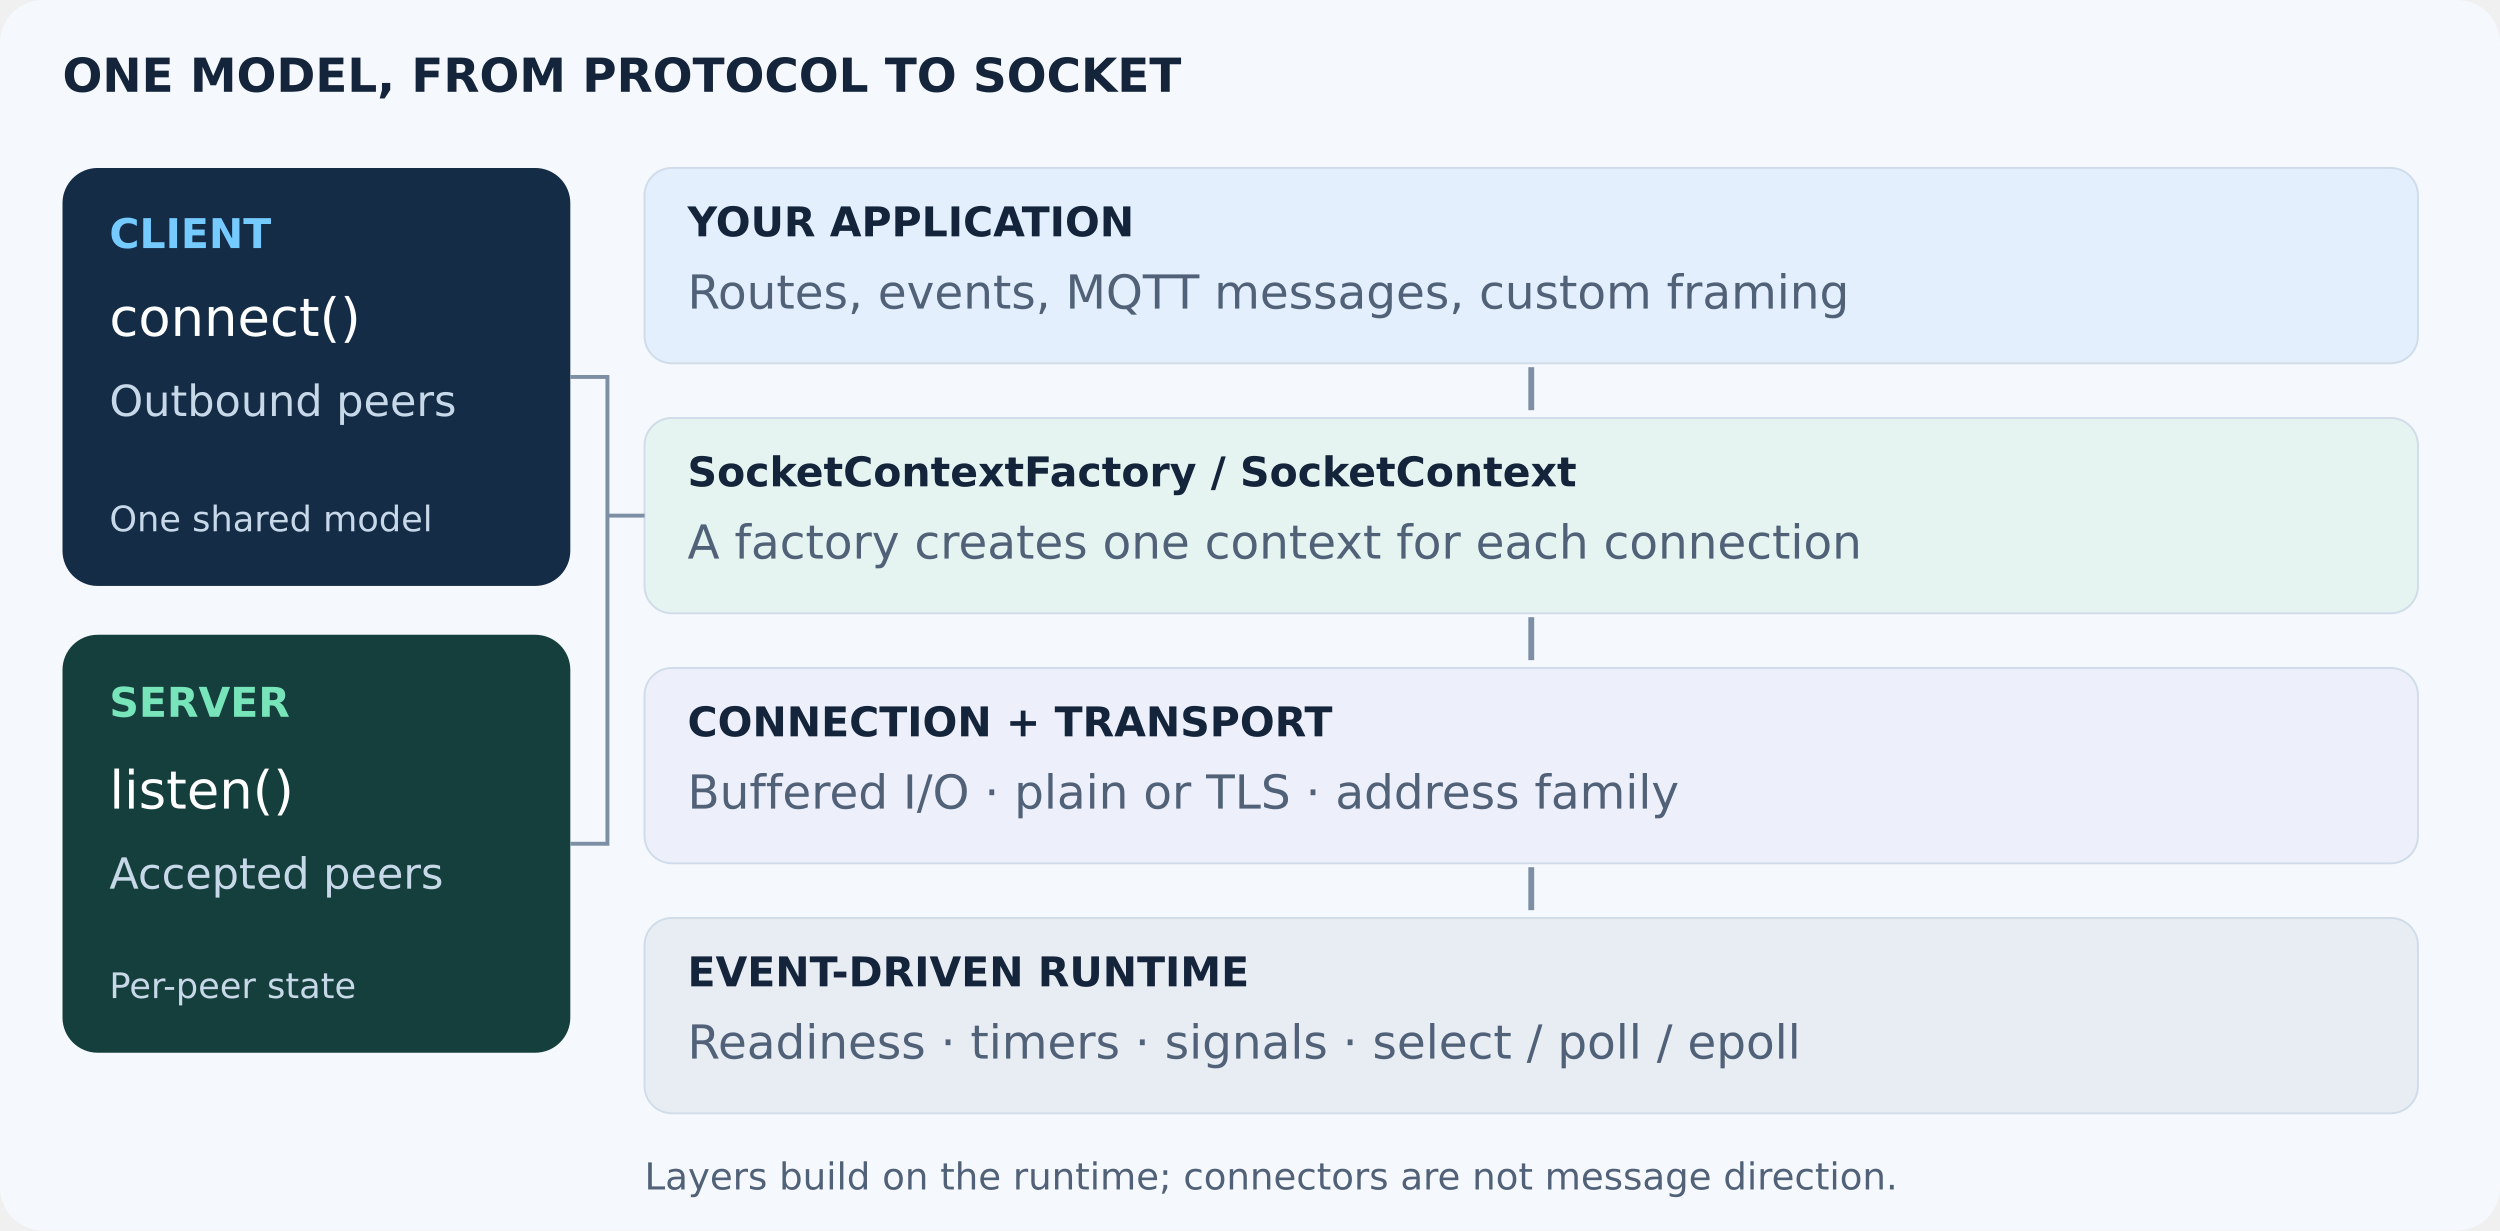
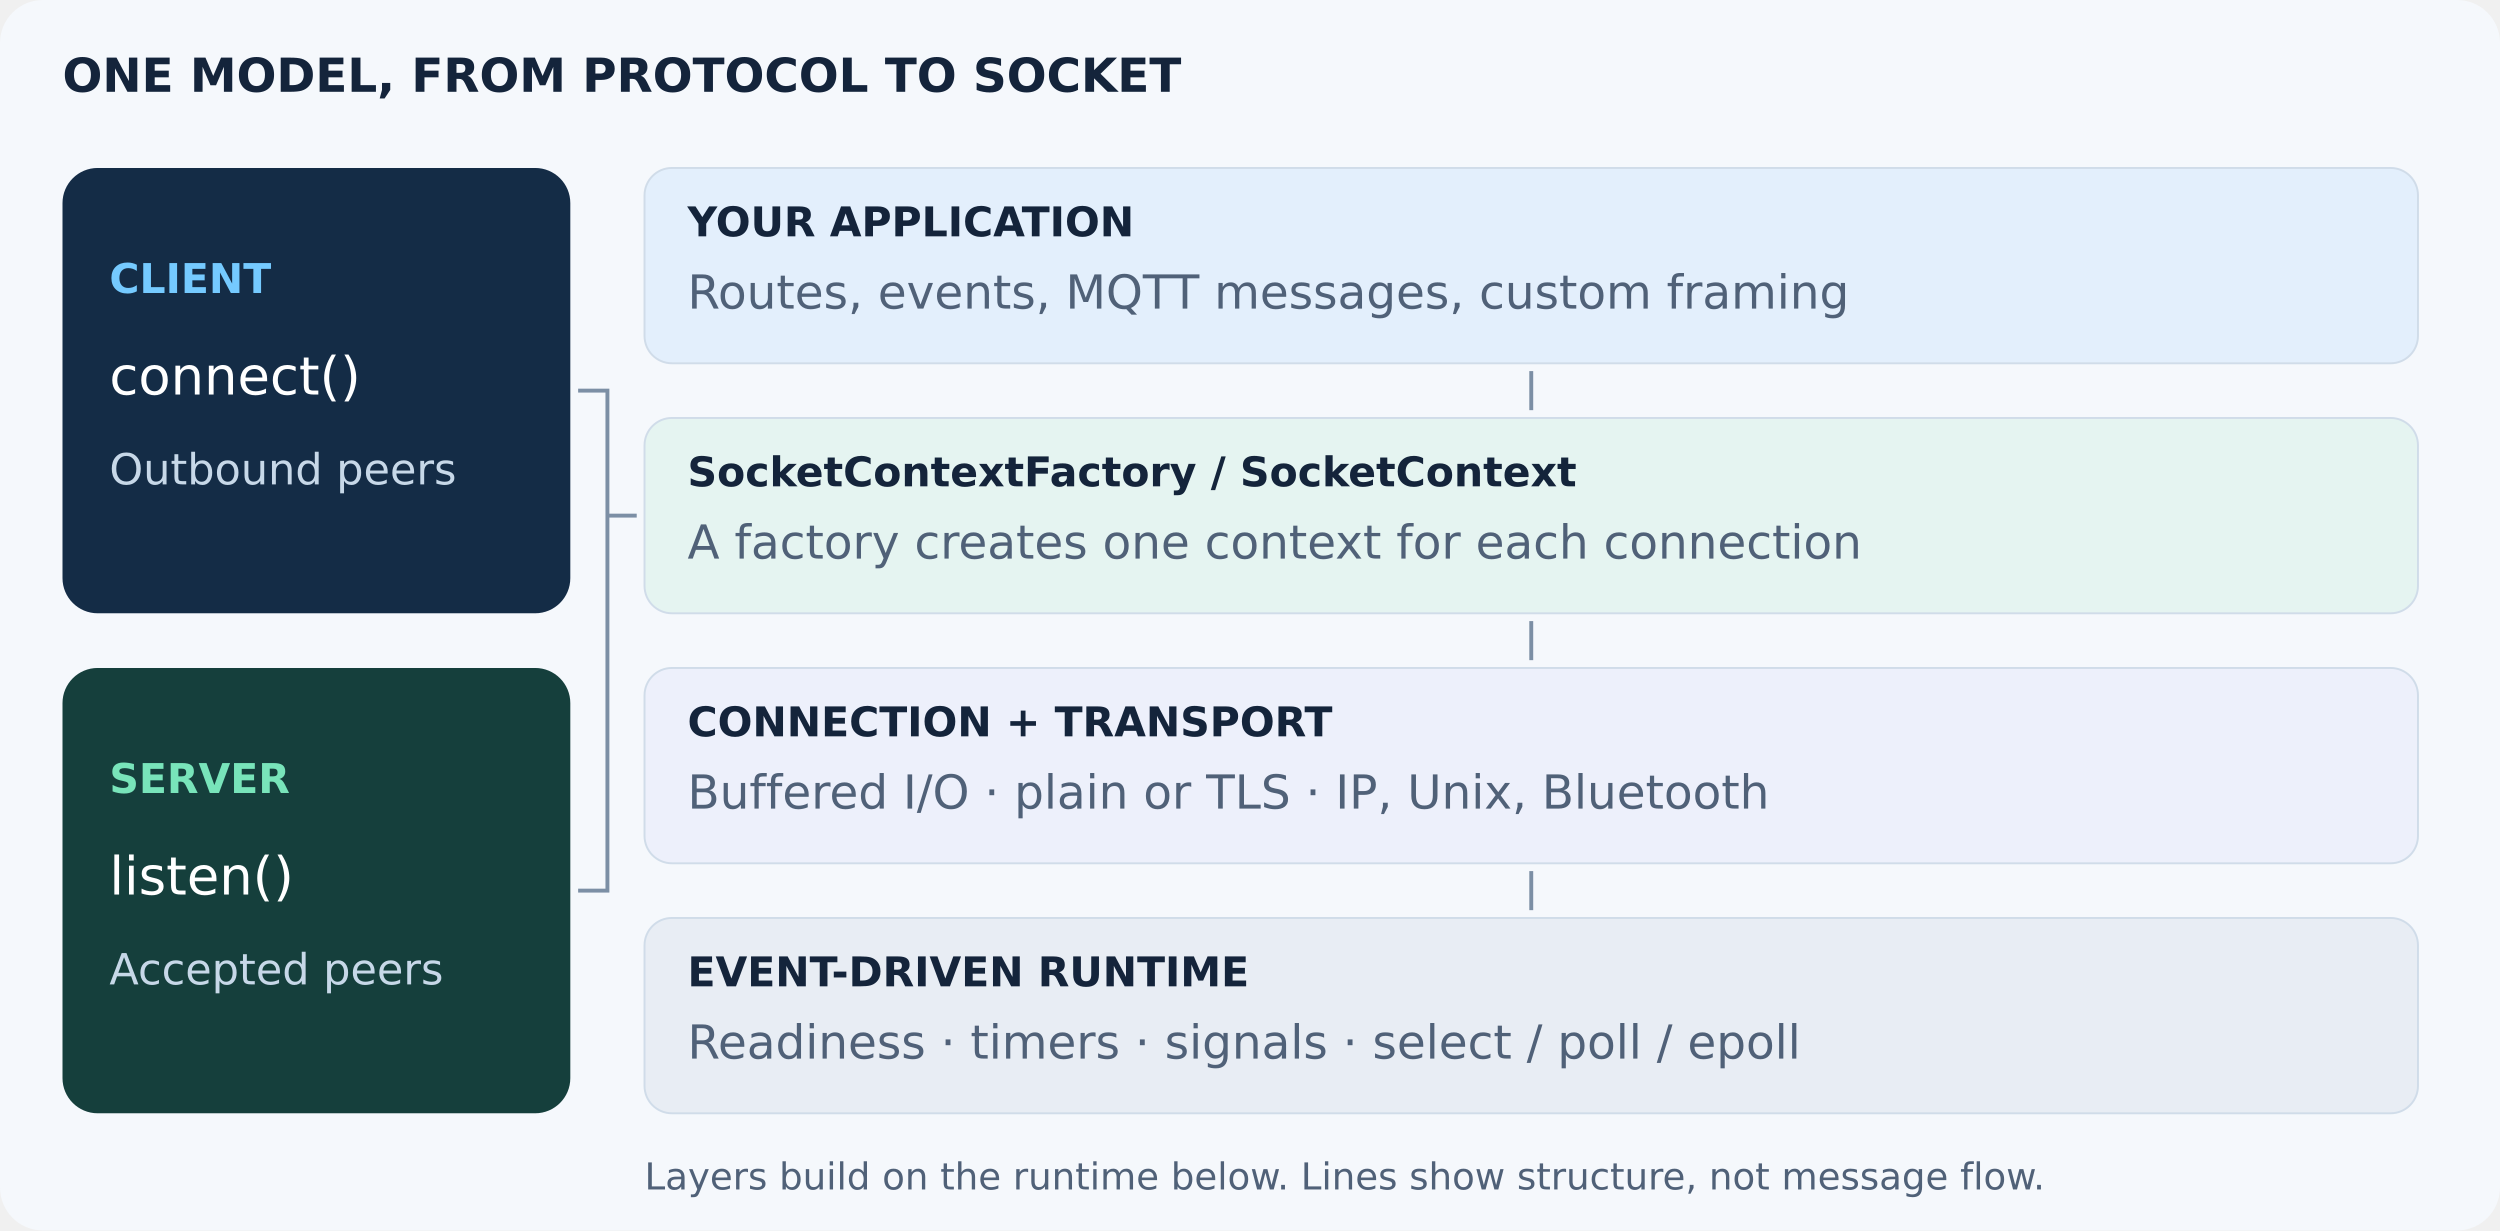
<svg xmlns="http://www.w3.org/2000/svg" viewBox="0 0 1280 630" role="img" aria-labelledby="snodec-architecture-title snodec-architecture-desc">
  <defs>
    <linearGradient id="snodec-architecture-bg" x2="1" y2="1">
      <stop stop-color="#101f35" />
      <stop offset="1" stop-color="#172f47" />
    </linearGradient>
    <marker id="snodec-architecture-arrow" markerUnits="userSpaceOnUse" markerWidth="12" markerHeight="12" viewBox="0 0 8 8" refX="7" refY="4" orient="auto-start-reverse">
      <path d="M1 1L7 4L1 7" fill="none" stroke="#7c8fa5" stroke-width="1.5" />
    </marker>
  </defs>
  <g font-family="DejaVu Sans,Arial,sans-serif">
    <rect x="0" y="0" width="1280" height="630" rx="22" fill="#f5f8fc" stroke="none" />
    <text x="32" y="47" font-size="24" fill="#14243b" font-weight="700">ONE MODEL, FROM PROTOCOL TO SOCKET</text>
    <rect x="330" y="86" width="908" height="100" rx="14" fill="#e3effc" stroke="#d0dce9" />
    <text x="352" y="121" font-size="21" fill="#14243b" font-weight="700">YOUR APPLICATION</text>
    <text x="352" y="158" font-size="24" fill="#506178" font-weight="400">Routes, events, MQTT messages, custom framing</text>
-     <path d="M784 188L784 210" fill="none" stroke="#7c8fa5" stroke-width="3" />
+     <path d="M784 190V210" fill="none" stroke="#7c8fa5" stroke-width="2" />
    <rect x="330" y="214" width="908" height="100" rx="14" fill="#e5f4f1" stroke="#d0dce9" />
    <text x="352" y="249" font-size="21" fill="#14243b" font-weight="700">SocketContextFactory / SocketContext</text>
    <text x="352" y="286" font-size="24" fill="#506178" font-weight="400">A factory creates one context for each connection</text>
-     <path d="M784 316L784 338" fill="none" stroke="#7c8fa5" stroke-width="3" />
+     <path d="M784 318V338" fill="none" stroke="#7c8fa5" stroke-width="2" />
    <rect x="330" y="342" width="908" height="100" rx="14" fill="#edf0fb" stroke="#d0dce9" />
    <text x="352" y="377" font-size="21" fill="#14243b" font-weight="700">CONNECTION + TRANSPORT</text>
-     <text x="352" y="414" font-size="24" fill="#506178" font-weight="400">Buffered I/O · plain or TLS · address family</text>
-     <path d="M784 444L784 466" fill="none" stroke="#7c8fa5" stroke-width="3" />
+     <text x="352" y="414" font-size="24" fill="#506178" font-weight="400">Buffered I/O · plain or TLS · IP, Unix, Bluetooth</text>
+     <path d="M784 446V466" fill="none" stroke="#7c8fa5" stroke-width="2" />
    <rect x="330" y="470" width="908" height="100" rx="14" fill="#e8edf4" stroke="#d0dce9" />
    <text x="352" y="505" font-size="21" fill="#14243b" font-weight="700">EVENT-DRIVEN RUNTIME</text>
    <text x="352" y="542" font-size="24" fill="#506178" font-weight="400">Readiness · timers · signals · select / poll / epoll</text>
-     <rect x="32" y="86" width="260" height="214" rx="18" fill="#142c46" stroke="none" />
-     <text x="56" y="127" font-size="21" fill="#75caff" font-weight="700">CLIENT</text>
-     <text x="56" y="172" font-size="27" fill="#ffffff" font-weight="400">connect()</text>
-     <text x="56" y="213" font-size="22" fill="#c7d8e8" font-weight="400">Outbound peers</text>
-     <text x="56" y="272" font-size="18" fill="#c7d8e8" font-weight="400">One shared model</text>
-     <rect x="32" y="325" width="260" height="214" rx="18" fill="#153f3c" stroke="none" />
-     <text x="56" y="367" font-size="21" fill="#78e4ba" font-weight="700">SERVER</text>
-     <text x="56" y="414" font-size="27" fill="#ffffff" font-weight="400">listen()</text>
-     <text x="56" y="455" font-size="22" fill="#c7d8e8" font-weight="400">Accepted peers</text>
-     <text x="56" y="511" font-size="18" fill="#c7d8e8" font-weight="400">Per-peer state</text>
-     <path d="M292 193H311V264H330M292 432H311V264" fill="none" stroke="#7c8fa5" stroke-width="2" />
-     <text x="330" y="609" font-size="19" fill="#506178" font-weight="400">Layers build on the runtime; connectors are not message direction.</text>
+     <rect x="32" y="86" width="260" height="228" rx="18" fill="#142c46" stroke="none" />
+     <text x="56" y="150" font-size="21" fill="#75caff" font-weight="700">CLIENT</text>
+     <text x="56" y="202" font-size="27" fill="#ffffff" font-weight="400">connect()</text>
+     <text x="56" y="248" font-size="22" fill="#c7d8e8" font-weight="400">Outbound peers</text>
+     <rect x="32" y="342" width="260" height="228" rx="18" fill="#153f3c" stroke="none" />
+     <text x="56" y="406" font-size="21" fill="#78e4ba" font-weight="700">SERVER</text>
+     <text x="56" y="458" font-size="27" fill="#ffffff" font-weight="400">listen()</text>
+     <text x="56" y="504" font-size="22" fill="#c7d8e8" font-weight="400">Accepted peers</text>
+     <path d="M296 200H311V264H326M296 456H311V264" fill="none" stroke="#7c8fa5" stroke-width="2" />
+     <text x="330" y="609" font-size="19" fill="#506178" font-weight="400">Layers build on the runtime below. Lines show structure, not message flow.</text>
  </g>
</svg>
